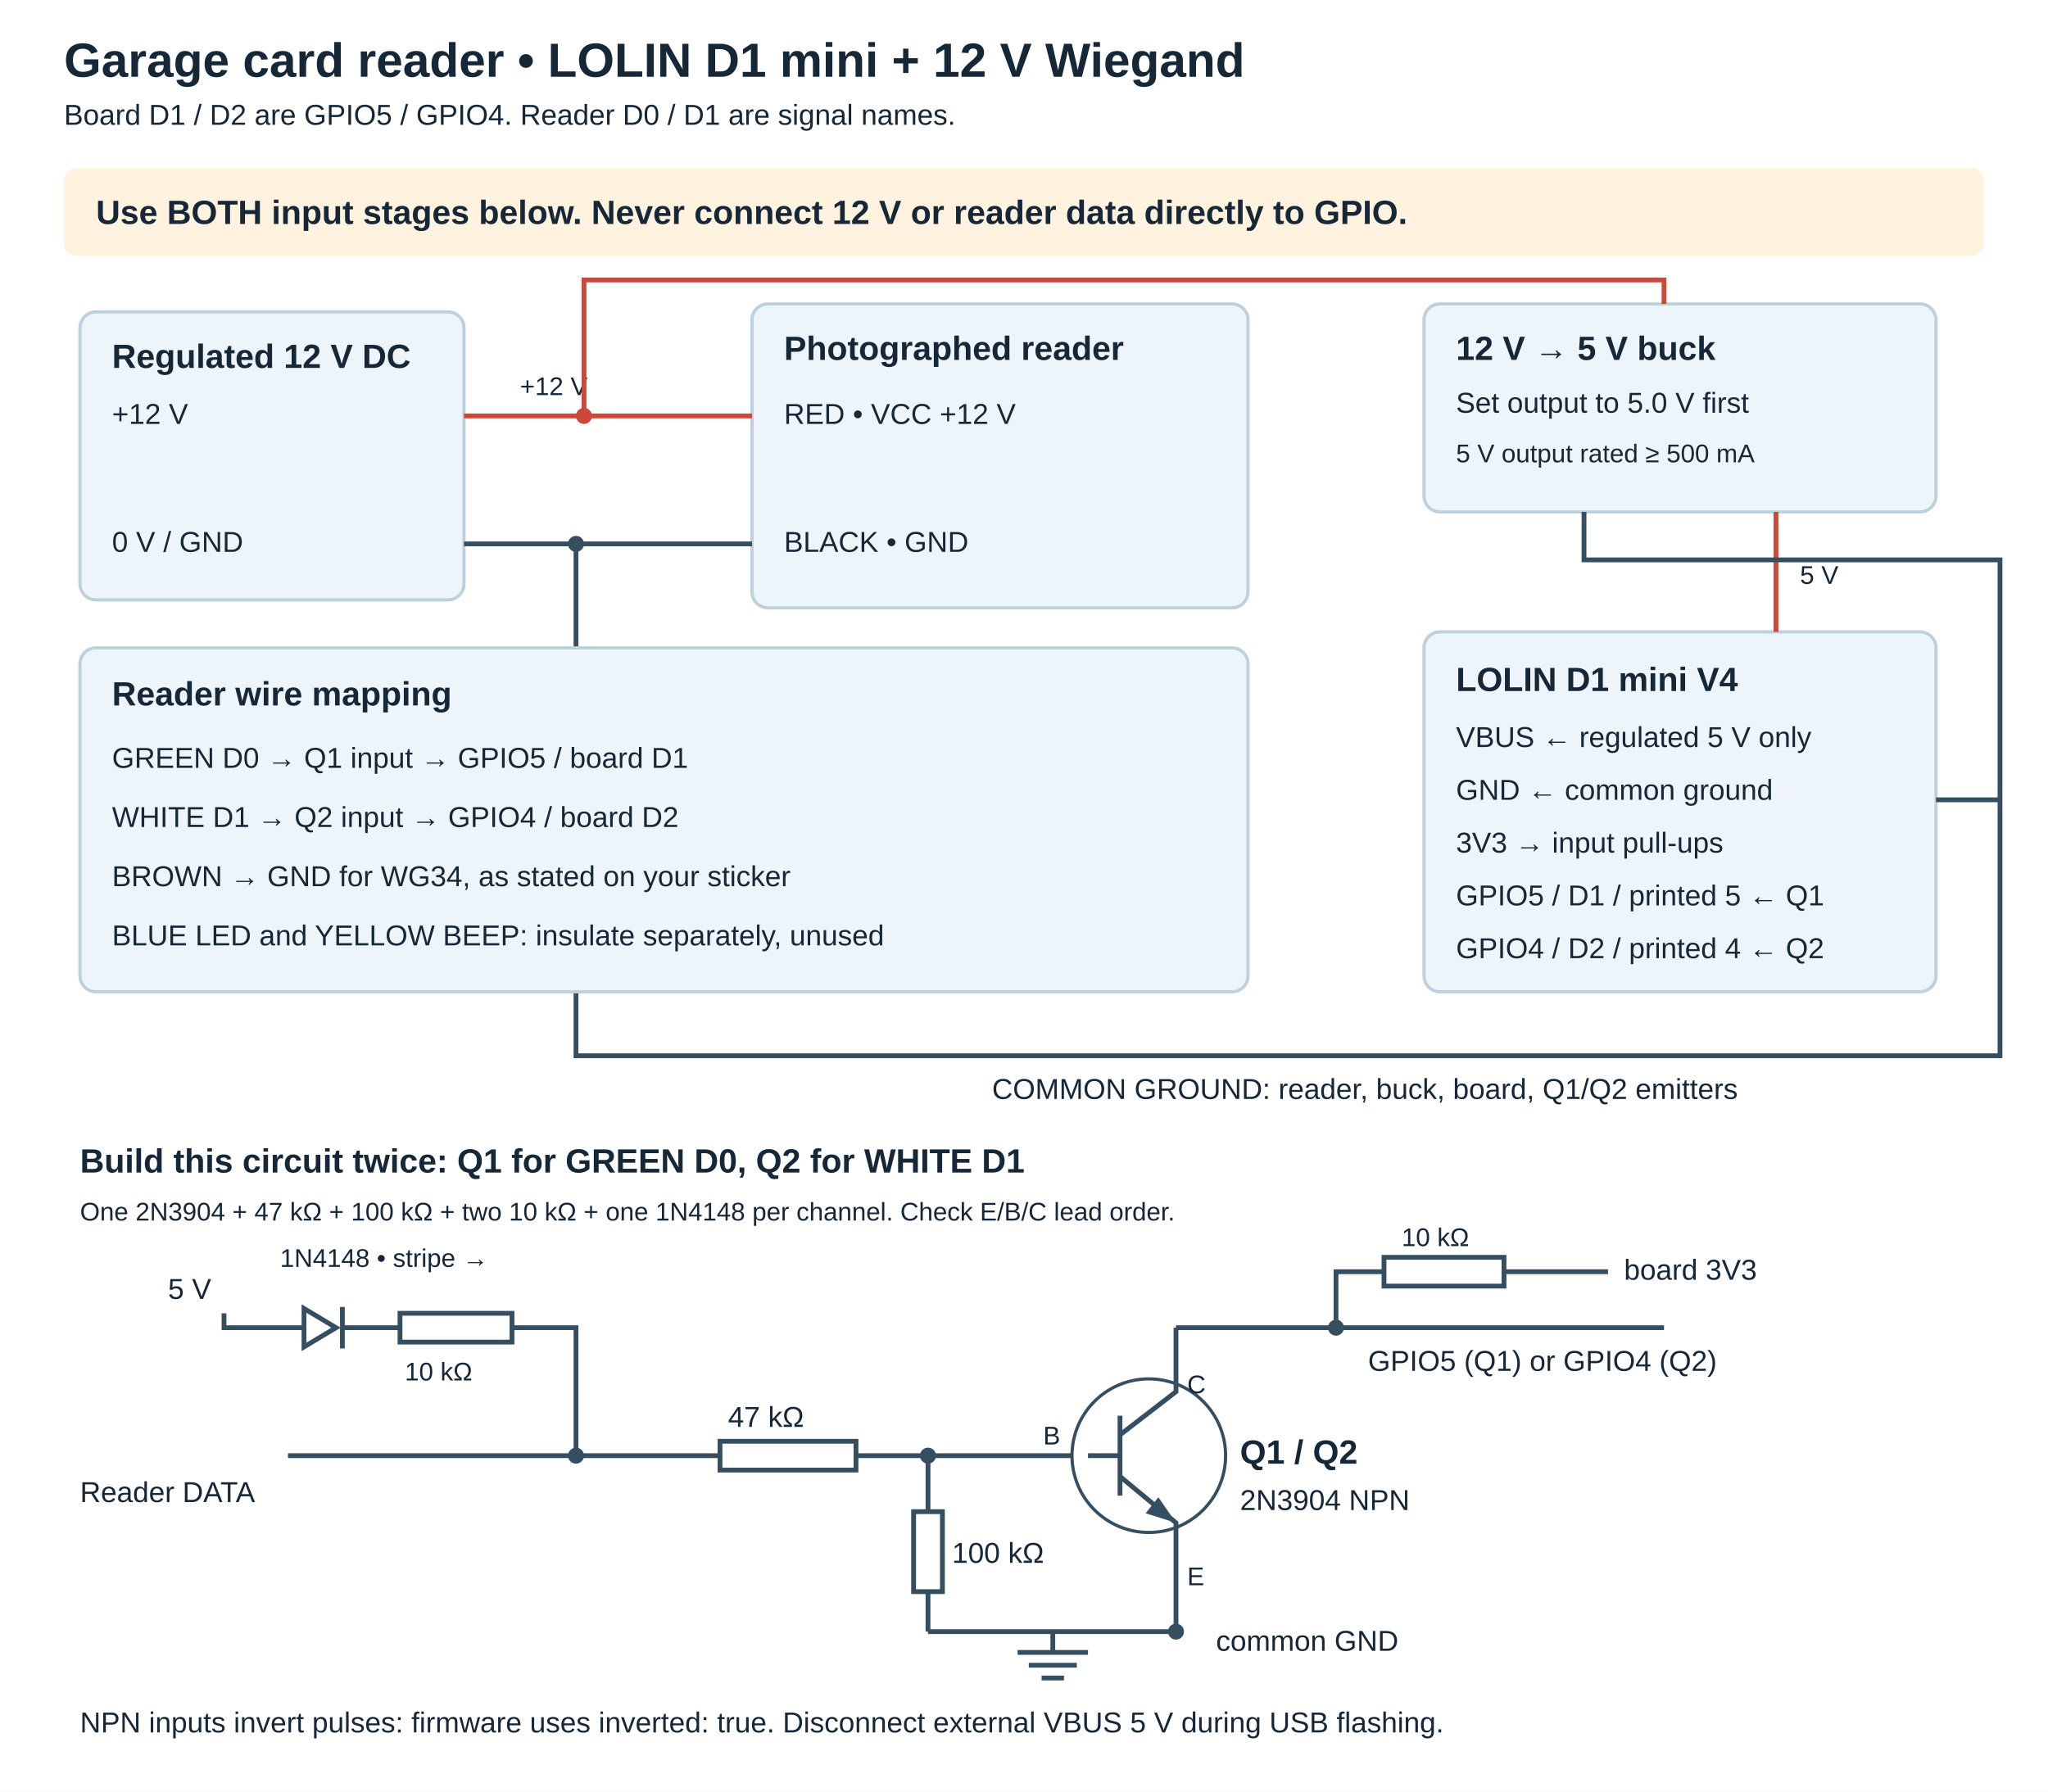
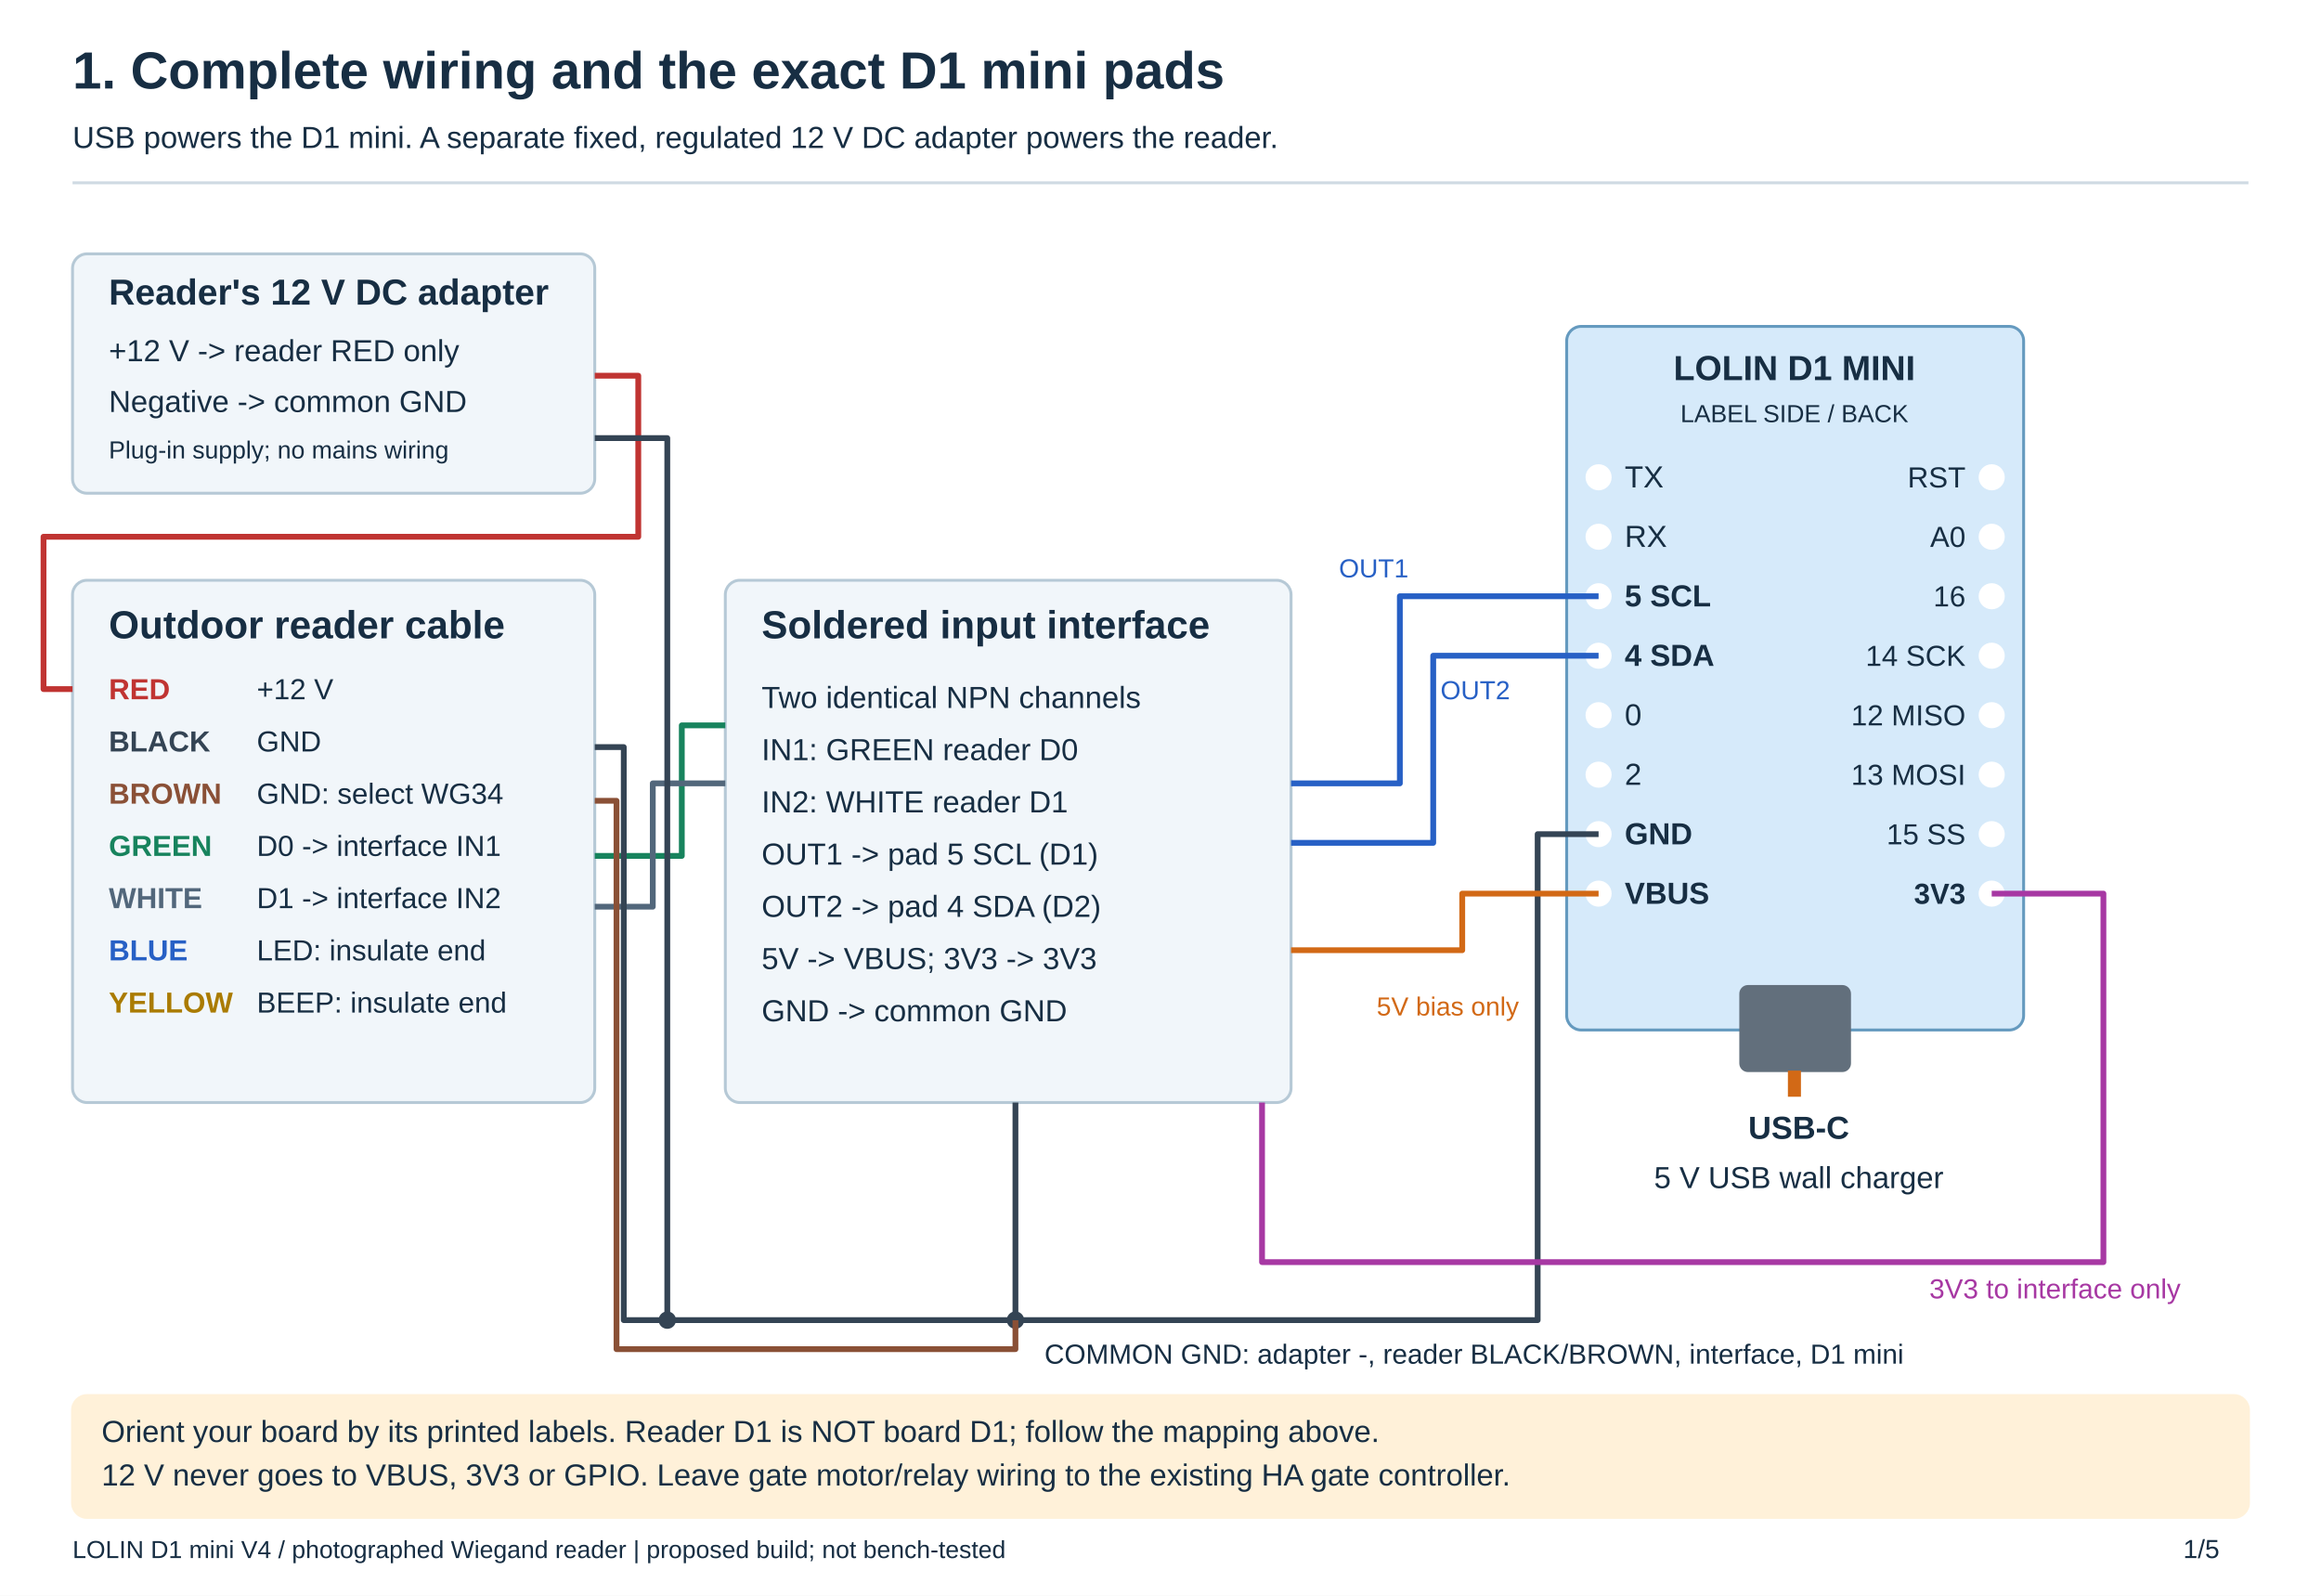
- <svg xmlns="http://www.w3.org/2000/svg" width="1280" height="1120" viewBox="0 0 1280 1120">
-   <style>text{font-family:Arial,sans-serif;fill:#162838} .title{font-size:30px;font-weight:bold}.h{font-size:21px;font-weight:bold}.t{font-size:18px}.small{font-size:16px}.wire{fill:none;stroke:#354e60;stroke-width:3}.box{fill:#eef5fa;stroke:#bed0dc;stroke-width:2}.dot{fill:#354e60}.power{fill:none;stroke:#cc4939;stroke-width:3}</style>
-   <rect width="1280" height="1120" fill="white" />
-   <text x="40" y="48" class="title">Garage card reader • LOLIN D1 mini + 12 V Wiegand</text>
-   <text x="40" y="78" class="t">Board D1 / D2 are GPIO5 / GPIO4. Reader D0 / D1 are signal names.</text>
-   <rect x="40" y="105" width="1200" height="55" rx="8" fill="#fff2df" />
-   <text x="60" y="140" class="h">Use BOTH input stages below. Never connect 12 V or reader data directly to GPIO.</text>
-   <rect x="50" y="195" width="240" height="180" rx="10" class="box" />
-   <text x="70" y="230" class="h">Regulated 12 V DC</text>
-   <text x="70" y="265" class="t">+12 V</text>
-   <text x="70" y="345" class="t">0 V / GND</text>
-   <rect x="470" y="190" width="310" height="190" rx="10" class="box" />
-   <text x="490" y="225" class="h">Photographed reader</text>
-   <text x="490" y="265" class="t">RED • VCC +12 V</text>
-   <text x="490" y="345" class="t">BLACK • GND</text>
-   <path d="M290 260 H470" class="power" />
-   <text x="325" y="247" class="small">+12 V</text>
-   <path d="M290 340 H470" class="wire" />
-   <rect x="890" y="190" width="320" height="130" rx="10" class="box" />
-   <text x="910" y="225" class="h">12 V → 5 V buck</text>
-   <text x="910" y="258" class="t">Set output to 5.0 V first</text>
-   <text x="910" y="289" class="small">5 V output rated ≥ 500 mA</text>
-   <path d="M365 260 V175 H1040 V190" class="power" />
-   <circle cx="365" cy="260" r="5" fill="#cc4939" />
-   <rect x="890" y="395" width="320" height="225" rx="10" class="box" />
-   <text x="910" y="432" class="h">LOLIN D1 mini V4</text>
-   <text x="910" y="467" class="t">VBUS ← regulated 5 V only</text>
-   <text x="910" y="500" class="t">GND ← common ground</text>
-   <text x="910" y="533" class="t">3V3 → input pull-ups</text>
-   <text x="910" y="566" class="t">GPIO5 / D1 / printed 5 ← Q1</text>
-   <text x="910" y="599" class="t">GPIO4 / D2 / printed 4 ← Q2</text>
-   <path d="M1110 320 V395" class="power" />
-   <text x="1125" y="365" class="small">5 V</text>
-   <path d="M360 340 V660 H1250 V500 H1210 M990 320 V350 H1250 V500" class="wire" />
-   <circle cx="360" cy="340" r="5" class="dot" />
-   <text x="620" y="687" class="t">COMMON GROUND: reader, buck, board, Q1/Q2 emitters</text>
-   <rect x="50" y="405" width="730" height="215" rx="10" class="box" />
-   <text x="70" y="441" class="h">Reader wire mapping</text>
-   <text x="70" y="480" class="t" fill="#23834e">GREEN D0 → Q1 input → GPIO5 / board D1</text>
-   <text x="70" y="517" class="t">WHITE D1 → Q2 input → GPIO4 / board D2</text>
-   <text x="70" y="554" class="t">BROWN → GND for WG34, as stated on your sticker</text>
-   <text x="70" y="591" class="t">BLUE LED and YELLOW BEEP: insulate separately, unused</text>
-   <text x="50" y="733" class="h">Build this circuit twice: Q1 for GREEN D0, Q2 for WHITE D1</text>
-   <text x="50" y="763" class="small">One 2N3904 + 47 kΩ + 100 kΩ + two 10 kΩ + one 1N4148 per channel. Check E/B/C lead order.</text>
-   <text x="105" y="812" class="t">5 V</text>
-   <path d="M140 821 V830 H190" class="wire" />
-   <path d="M190 818 L210 830 L190 842 Z M214 817 V843" fill="none" stroke="#354e60" stroke-width="3" />
-   <path d="M214 830 H250" class="wire" />
-   <rect x="250" y="821" width="70" height="18" fill="white" stroke="#354e60" stroke-width="3" />
-   <path d="M320 830 H360 V910" class="wire" />
-   <text x="175" y="792" class="small">1N4148 • stripe →</text>
-   <text x="253" y="863" class="small">10 kΩ</text>
-   <text x="50" y="939" class="t">Reader DATA</text>
-   <path d="M180 910 H450" class="wire" />
-   <circle cx="360" cy="910" r="5" class="dot" />
-   <rect x="450" y="901" width="85" height="18" fill="white" stroke="#354e60" stroke-width="3" />
-   <text x="455" y="892" class="t">47 kΩ</text>
-   <path d="M535 910 H680" class="wire" />
-   <circle cx="580" cy="910" r="5" class="dot" />
-   <path d="M580 910 V945" class="wire" />
-   <rect x="571" y="945" width="18" height="50" fill="white" stroke="#354e60" stroke-width="3" />
-   <text x="595" y="977" class="t">100 kΩ</text>
-   <path d="M580 995 V1020" class="wire" />
-   <circle cx="718" cy="910" r="48" fill="white" stroke="#354e60" stroke-width="2" />
-   <path d="M680 910 H700 M700 885 V935 M700 897 L735 870 V830 M700 923 L735 952 V1020" class="wire" />
-   <path d="M724 936 L735 952 L716 946" fill="#354e60" />
-   <text x="775" y="915" class="h">Q1 / Q2</text>
-   <text x="775" y="944" class="t">2N3904 NPN</text>
-   <text x="652" y="903" class="small">B</text>
-   <text x="742" y="871" class="small">C</text>
-   <text x="742" y="991" class="small">E</text>
-   <path d="M735 830 H1040" class="wire" />
-   <text x="855" y="857" class="t">GPIO5 (Q1) or GPIO4 (Q2)</text>
-   <circle cx="835" cy="830" r="5" class="dot" />
-   <path d="M835 830 V795 H865" class="wire" />
-   <rect x="865" y="786" width="75" height="18" fill="white" stroke="#354e60" stroke-width="3" />
-   <path d="M940 795 H1005" class="wire" />
-   <text x="1015" y="800" class="t">board 3V3</text>
-   <text x="876" y="779" class="small">10 kΩ</text>
-   <path d="M580 1020 H735 M658 1020 V1033 M636 1033 H680 M643 1041 H673 M651 1049 H665" class="wire" />
-   <circle cx="735" cy="1020" r="5" class="dot" />
-   <text x="760" y="1032" class="t">common GND</text>
-   <text x="50" y="1083" class="t">NPN inputs invert pulses: firmware uses inverted: true. Disconnect external VBUS 5 V during USB flashing.</text>
+ <svg xmlns="http://www.w3.org/2000/svg" width="1600" height="1100" viewBox="0 0 1600 1100">
+   <rect width="1600" height="1100" fill="white" />
+   <text x="50" y="61" font-family="Arial,sans-serif" font-size="36" font-weight="bold" fill="#172e43" text-anchor="start">1. Complete wiring and the exact D1 mini pads</text>
+   <text x="50" y="102" font-family="Arial,sans-serif" font-size="21" font-weight="normal" fill="#172e43" text-anchor="start">USB powers the D1 mini. A separate fixed, regulated 12 V DC adapter powers the reader.</text>
+   <polyline points="50,126 1550,126" fill="none" stroke="#cfdae3" stroke-width="2" stroke-linejoin="round" />
+   <text x="50" y="1074" font-family="Arial,sans-serif" font-size="17" font-weight="normal" fill="#172e43" text-anchor="start">LOLIN D1 mini V4 / photographed Wiegand reader | proposed build; not bench-tested</text>
+   <text x="1505" y="1074" font-family="Arial,sans-serif" font-size="18" font-weight="normal" fill="#172e43" text-anchor="start">1/5</text>
+   <rect x="50" y="175" width="360" height="165" rx="10" fill="#f1f6fa" stroke="#b6c9d6" stroke-width="2" />
+   <text x="75" y="210" font-family="Arial,sans-serif" font-size="25" font-weight="bold" fill="#172e43" text-anchor="start">Reader's 12 V DC adapter</text>
+   <text x="75" y="249" font-family="Arial,sans-serif" font-size="21" font-weight="normal" fill="#172e43" text-anchor="start">+12 V -&gt; reader RED only</text>
+   <text x="75" y="284" font-family="Arial,sans-serif" font-size="21" font-weight="normal" fill="#172e43" text-anchor="start">Negative -&gt; common GND</text>
+   <text x="75" y="316" font-family="Arial,sans-serif" font-size="17" font-weight="normal" fill="#172e43" text-anchor="start">Plug-in supply; no mains wiring</text>
+   <rect x="50" y="400" width="360" height="360" rx="10" fill="#f1f6fa" stroke="#b6c9d6" stroke-width="2" />
+   <text x="75" y="440" font-family="Arial,sans-serif" font-size="27" font-weight="bold" fill="#172e43" text-anchor="start">Outdoor reader cable</text>
+   <text x="75" y="482" font-family="Arial,sans-serif" font-size="20" font-weight="bold" fill="#c03432" text-anchor="start">RED</text>
+   <text x="177" y="482" font-family="Arial,sans-serif" font-size="20" font-weight="normal" fill="#172e43" text-anchor="start">+12 V</text>
+   <text x="75" y="518" font-family="Arial,sans-serif" font-size="20" font-weight="bold" fill="#344454" text-anchor="start">BLACK</text>
+   <text x="177" y="518" font-family="Arial,sans-serif" font-size="20" font-weight="normal" fill="#172e43" text-anchor="start">GND</text>
+   <text x="75" y="554" font-family="Arial,sans-serif" font-size="20" font-weight="bold" fill="#8a5036" text-anchor="start">BROWN</text>
+   <text x="177" y="554" font-family="Arial,sans-serif" font-size="20" font-weight="normal" fill="#172e43" text-anchor="start">GND: select WG34</text>
+   <text x="75" y="590" font-family="Arial,sans-serif" font-size="20" font-weight="bold" fill="#17835d" text-anchor="start">GREEN</text>
+   <text x="177" y="590" font-family="Arial,sans-serif" font-size="20" font-weight="normal" fill="#172e43" text-anchor="start">D0 -&gt; interface IN1</text>
+   <text x="75" y="626" font-family="Arial,sans-serif" font-size="20" font-weight="bold" fill="#52677b" text-anchor="start">WHITE</text>
+   <text x="177" y="626" font-family="Arial,sans-serif" font-size="20" font-weight="normal" fill="#172e43" text-anchor="start">D1 -&gt; interface IN2</text>
+   <text x="75" y="662" font-family="Arial,sans-serif" font-size="20" font-weight="bold" fill="#2760c5" text-anchor="start">BLUE</text>
+   <text x="177" y="662" font-family="Arial,sans-serif" font-size="20" font-weight="normal" fill="#172e43" text-anchor="start">LED: insulate end</text>
+   <text x="75" y="698" font-family="Arial,sans-serif" font-size="20" font-weight="bold" fill="#aa7b00" text-anchor="start">YELLOW</text>
+   <text x="177" y="698" font-family="Arial,sans-serif" font-size="20" font-weight="normal" fill="#172e43" text-anchor="start">BEEP: insulate end</text>
+   <polyline points="410,259 440,259 440,370 30,370 30,475 50,475" fill="none" stroke="#c03432" stroke-width="4" stroke-linejoin="round" />
+   <rect x="500" y="400" width="390" height="360" rx="10" fill="#f1f6fa" stroke="#b6c9d6" stroke-width="2" />
+   <text x="525" y="440" font-family="Arial,sans-serif" font-size="27" font-weight="bold" fill="#172e43" text-anchor="start">Soldered input interface</text>
+   <text x="525" y="488" font-family="Arial,sans-serif" font-size="21" font-weight="normal" fill="#172e43" text-anchor="start">Two identical NPN channels</text>
+   <text x="525" y="524" font-family="Arial,sans-serif" font-size="21" font-weight="normal" fill="#172e43" text-anchor="start">IN1: GREEN reader D0</text>
+   <text x="525" y="560" font-family="Arial,sans-serif" font-size="21" font-weight="normal" fill="#172e43" text-anchor="start">IN2: WHITE reader D1</text>
+   <text x="525" y="596" font-family="Arial,sans-serif" font-size="21" font-weight="normal" fill="#172e43" text-anchor="start">OUT1 -&gt; pad 5 SCL (D1)</text>
+   <text x="525" y="632" font-family="Arial,sans-serif" font-size="21" font-weight="normal" fill="#172e43" text-anchor="start">OUT2 -&gt; pad 4 SDA (D2)</text>
+   <text x="525" y="668" font-family="Arial,sans-serif" font-size="21" font-weight="normal" fill="#172e43" text-anchor="start">5V -&gt; VBUS; 3V3 -&gt; 3V3</text>
+   <text x="525" y="704" font-family="Arial,sans-serif" font-size="21" font-weight="normal" fill="#172e43" text-anchor="start">GND -&gt; common GND</text>
+   <polyline points="410,590 470,590 470,500 500,500" fill="none" stroke="#17835d" stroke-width="4" stroke-linejoin="round" />
+   <polyline points="410,625 450,625 450,540 500,540" fill="none" stroke="#52677b" stroke-width="4" stroke-linejoin="round" />
+   <rect x="1080" y="225" width="315" height="485" rx="10" fill="#d6eafa" stroke="#659abf" stroke-width="2" />
+   <text x="1237" y="262" font-family="Arial,sans-serif" font-size="24" font-weight="bold" fill="#172e43" text-anchor="middle">LOLIN D1 MINI</text>
+   <text x="1237" y="291" font-family="Arial,sans-serif" font-size="17" font-weight="normal" fill="#172e43" text-anchor="middle">LABEL SIDE / BACK</text>
+   <circle cx="1102" cy="329" r="9" fill="white" />
+   <circle cx="1373" cy="329" r="9" fill="white" />
+   <text x="1120" y="336" font-family="Arial,sans-serif" font-size="21" font-weight="normal" fill="#172e43" text-anchor="start">TX</text>
+   <text x="1355" y="336" font-family="Arial,sans-serif" font-size="20" font-weight="normal" fill="#172e43" text-anchor="end">RST</text>
+   <circle cx="1102" cy="370" r="9" fill="white" />
+   <circle cx="1373" cy="370" r="9" fill="white" />
+   <text x="1120" y="377" font-family="Arial,sans-serif" font-size="21" font-weight="normal" fill="#172e43" text-anchor="start">RX</text>
+   <text x="1355" y="377" font-family="Arial,sans-serif" font-size="20" font-weight="normal" fill="#172e43" text-anchor="end">A0</text>
+   <circle cx="1102" cy="411" r="9" fill="white" />
+   <circle cx="1373" cy="411" r="9" fill="white" />
+   <text x="1120" y="418" font-family="Arial,sans-serif" font-size="21" font-weight="bold" fill="#172e43" text-anchor="start">5 SCL</text>
+   <text x="1355" y="418" font-family="Arial,sans-serif" font-size="20" font-weight="normal" fill="#172e43" text-anchor="end">16</text>
+   <circle cx="1102" cy="452" r="9" fill="white" />
+   <circle cx="1373" cy="452" r="9" fill="white" />
+   <text x="1120" y="459" font-family="Arial,sans-serif" font-size="21" font-weight="bold" fill="#172e43" text-anchor="start">4 SDA</text>
+   <text x="1355" y="459" font-family="Arial,sans-serif" font-size="20" font-weight="normal" fill="#172e43" text-anchor="end">14 SCK</text>
+   <circle cx="1102" cy="493" r="9" fill="white" />
+   <circle cx="1373" cy="493" r="9" fill="white" />
+   <text x="1120" y="500" font-family="Arial,sans-serif" font-size="21" font-weight="normal" fill="#172e43" text-anchor="start">0</text>
+   <text x="1355" y="500" font-family="Arial,sans-serif" font-size="20" font-weight="normal" fill="#172e43" text-anchor="end">12 MISO</text>
+   <circle cx="1102" cy="534" r="9" fill="white" />
+   <circle cx="1373" cy="534" r="9" fill="white" />
+   <text x="1120" y="541" font-family="Arial,sans-serif" font-size="21" font-weight="normal" fill="#172e43" text-anchor="start">2</text>
+   <text x="1355" y="541" font-family="Arial,sans-serif" font-size="20" font-weight="normal" fill="#172e43" text-anchor="end">13 MOSI</text>
+   <circle cx="1102" cy="575" r="9" fill="white" />
+   <circle cx="1373" cy="575" r="9" fill="white" />
+   <text x="1120" y="582" font-family="Arial,sans-serif" font-size="21" font-weight="bold" fill="#172e43" text-anchor="start">GND</text>
+   <text x="1355" y="582" font-family="Arial,sans-serif" font-size="20" font-weight="normal" fill="#172e43" text-anchor="end">15 SS</text>
+   <circle cx="1102" cy="616" r="9" fill="white" />
+   <circle cx="1373" cy="616" r="9" fill="white" />
+   <text x="1120" y="623" font-family="Arial,sans-serif" font-size="21" font-weight="bold" fill="#172e43" text-anchor="start">VBUS</text>
+   <text x="1355" y="623" font-family="Arial,sans-serif" font-size="20" font-weight="bold" fill="#172e43" text-anchor="end">3V3</text>
+   <rect x="1200" y="680" width="75" height="58" rx="5" fill="#626f7c" stroke="#626f7c" stroke-width="2" />
+   <text x="1240" y="785" font-family="Arial,sans-serif" font-size="22" font-weight="bold" fill="#172e43" text-anchor="middle">USB-C</text>
+   <text x="1240" y="819" font-family="Arial,sans-serif" font-size="21" font-weight="normal" fill="#172e43" text-anchor="middle">5 V USB wall charger</text>
+   <polyline points="1237,738 1237,756" fill="none" stroke="#d26916" stroke-width="9" stroke-linejoin="round" />
+   <polyline points="890,540 965,540 965,411 1102,411" fill="none" stroke="#2760c5" stroke-width="4" stroke-linejoin="round" />
+   <text x="923" y="398" font-family="Arial,sans-serif" font-size="18" font-weight="normal" fill="#2760c5" text-anchor="start">OUT1</text>
+   <polyline points="890,581 988,581 988,452 1102,452" fill="none" stroke="#2760c5" stroke-width="4" stroke-linejoin="round" />
+   <text x="993" y="482" font-family="Arial,sans-serif" font-size="18" font-weight="normal" fill="#2760c5" text-anchor="start">OUT2</text>
+   <text x="949" y="700" font-family="Arial,sans-serif" font-size="18" font-weight="normal" fill="#d26916" text-anchor="start">5V bias only</text>
+   <text x="1330" y="895" font-family="Arial,sans-serif" font-size="19" font-weight="normal" fill="#a738a3" text-anchor="start">3V3 to interface only</text>
+   <polyline points="410,302 460,302 460,910 1060,910 1060,575 1102,575" fill="none" stroke="#344454" stroke-width="4" stroke-linejoin="round" />
+   <polyline points="890,655 1008,655 1008,616 1102,616" fill="none" stroke="#d26916" stroke-width="4" stroke-linejoin="round" />
+   <polyline points="1373,616 1450,616 1450,870 870,870 870,760" fill="none" stroke="#a738a3" stroke-width="4" stroke-linejoin="round" />
+   <circle cx="460" cy="910" r="6" fill="#344454" />
+   <circle cx="700" cy="910" r="6" fill="#344454" />
+   <polyline points="410,515 430,515 430,910 460,910" fill="none" stroke="#344454" stroke-width="4" stroke-linejoin="round" />
+   <polyline points="410,552 425,552 425,930 700,930 700,910" fill="none" stroke="#8a5036" stroke-width="4" stroke-linejoin="round" />
+   <polyline points="700,760 700,910" fill="none" stroke="#344454" stroke-width="4" stroke-linejoin="round" />
+   <text x="720" y="940" font-family="Arial,sans-serif" font-size="19" font-weight="normal" fill="#172e43" text-anchor="start">COMMON GND: adapter -, reader BLACK/BROWN, interface, D1 mini</text>
+   <rect x="50" y="962" width="1500" height="84" rx="10" fill="#fff1d9" stroke="#fff1d9" stroke-width="2" />
+   <text x="70" y="994" font-family="Arial,sans-serif" font-size="21" font-weight="normal" fill="#172e43" text-anchor="start">Orient your board by its printed labels. Reader D1 is NOT board D1; follow the mapping above.</text>
+   <text x="70" y="1024" font-family="Arial,sans-serif" font-size="21" font-weight="normal" fill="#172e43" text-anchor="start">12 V never goes to VBUS, 3V3 or GPIO. Leave gate motor/relay wiring to the existing HA gate controller.</text>
</svg>
